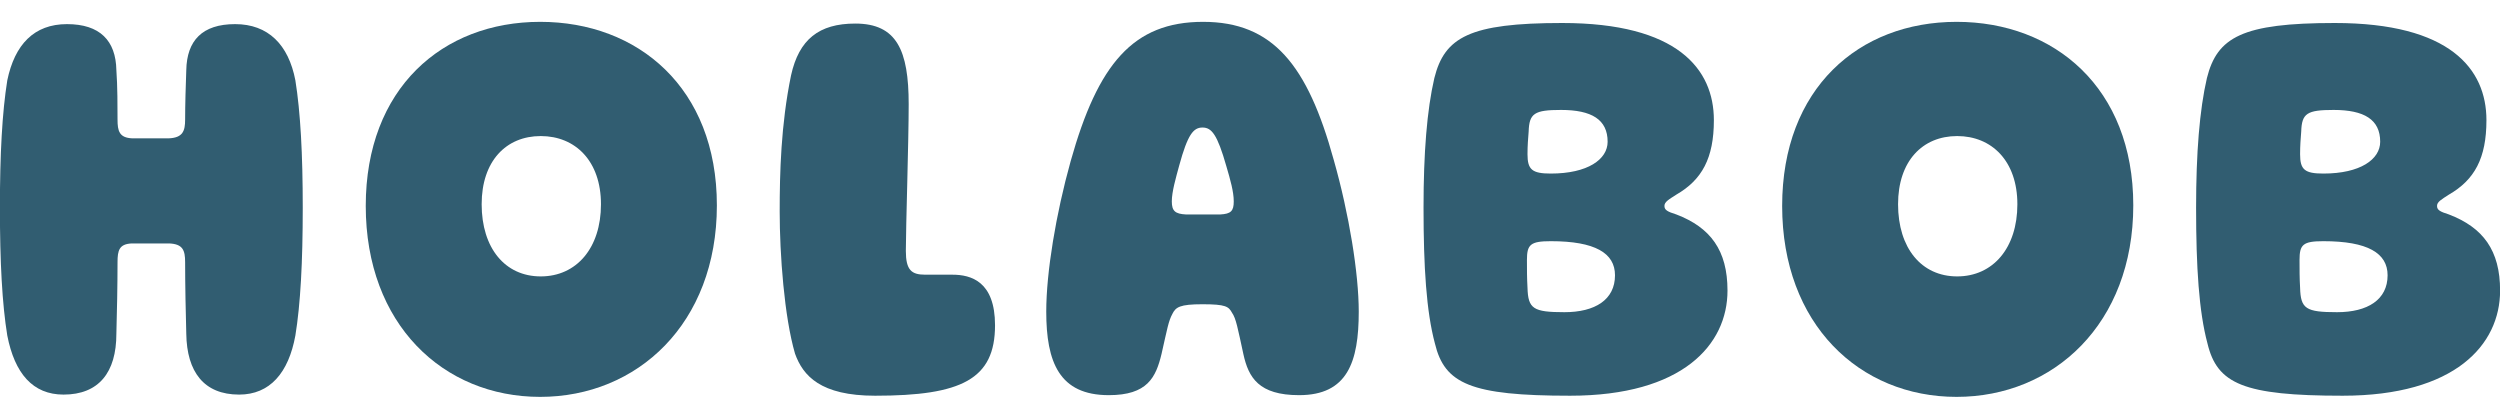
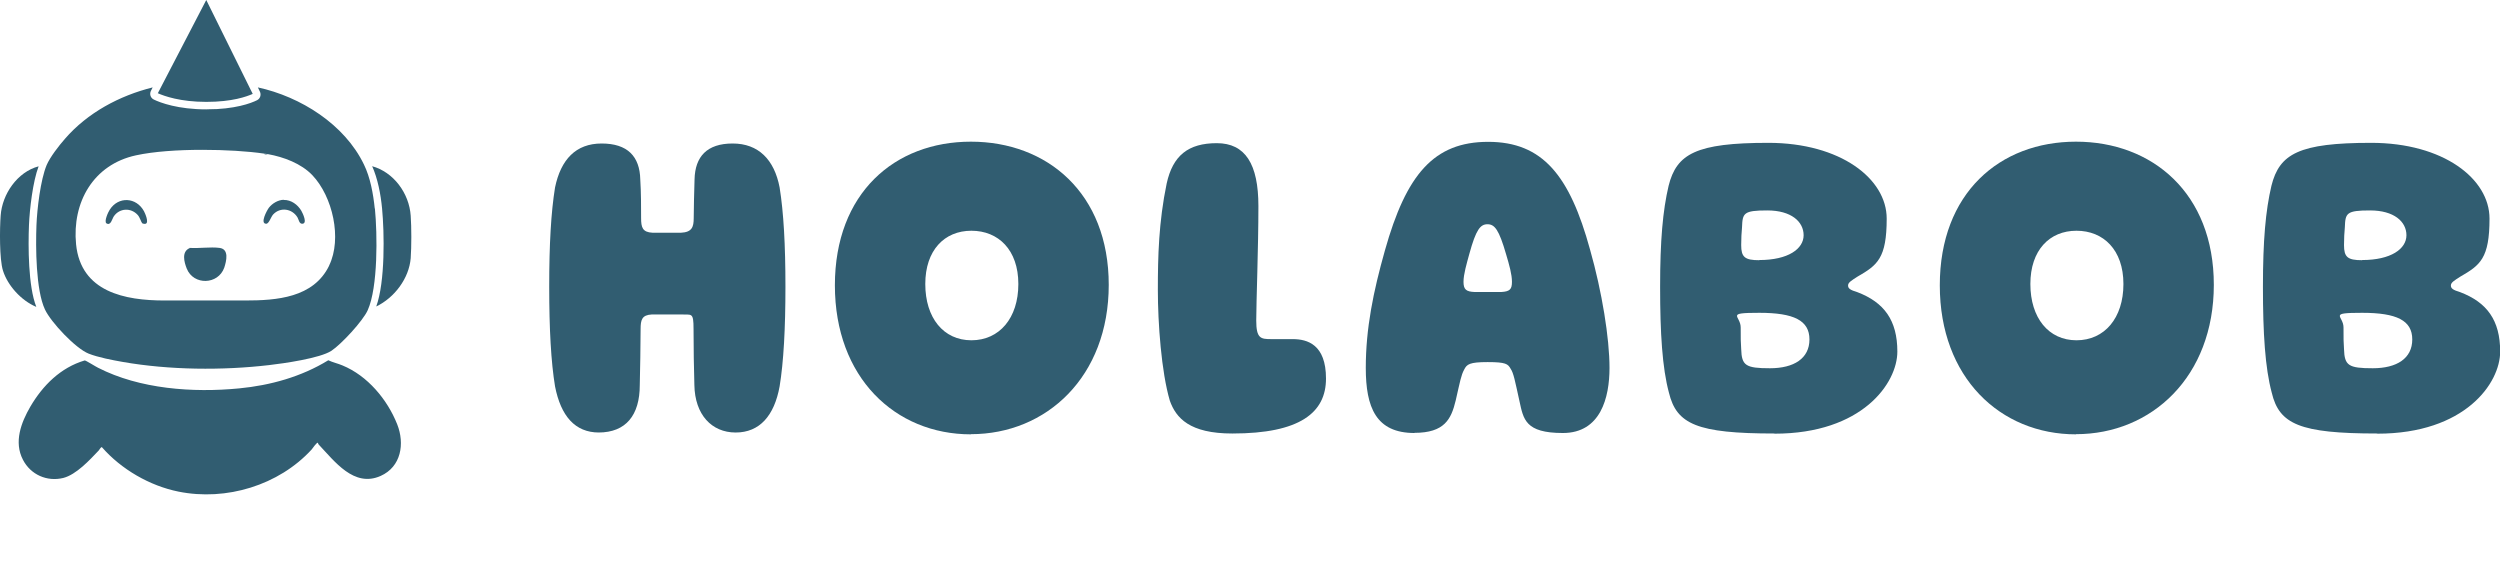
- <svg xmlns="http://www.w3.org/2000/svg" width="80" height="13" viewBox="0 0 80 13" fill="none">
-   <path d="M2.033 12.627C1.052 12.627 0.47 11.954 0.233 10.736C0.07 9.736 -0.003 8.39 -0.003 6.645C-0.003 4.936 0.07 3.59 0.233 2.572C0.47 1.427 1.088 0.772 2.143 0.772C3.197 0.772 3.706 1.299 3.724 2.245C3.761 2.736 3.761 3.445 3.761 3.827C3.761 4.19 3.815 4.409 4.233 4.427C4.415 4.427 4.615 4.427 4.852 4.427C5.052 4.427 5.252 4.427 5.397 4.427C5.852 4.409 5.924 4.19 5.924 3.827C5.924 3.39 5.943 2.699 5.961 2.245C5.979 1.299 6.47 0.772 7.524 0.772C8.579 0.772 9.233 1.427 9.452 2.572C9.615 3.59 9.688 4.936 9.688 6.645C9.688 8.39 9.615 9.736 9.452 10.736C9.233 11.936 8.633 12.627 7.652 12.627C6.524 12.627 5.979 11.899 5.961 10.681C5.943 10.045 5.924 9.099 5.924 8.39C5.924 8.009 5.852 7.809 5.415 7.79C5.233 7.79 5.052 7.79 4.852 7.79C4.615 7.79 4.397 7.79 4.215 7.79C3.815 7.809 3.761 8.009 3.761 8.39C3.761 9.081 3.743 10.045 3.724 10.681C3.724 11.918 3.161 12.627 2.033 12.627Z" fill="#315D71" />
-   <path d="M17.286 12.7C14.177 12.7 11.704 10.372 11.704 6.59C11.704 2.827 14.158 0.699 17.286 0.699C20.413 0.699 22.94 2.809 22.94 6.572C22.94 10.354 20.395 12.7 17.286 12.7ZM17.304 8.845C18.449 8.845 19.231 7.936 19.231 6.536C19.231 5.154 18.413 4.354 17.304 4.354C16.195 4.354 15.413 5.154 15.413 6.536C15.413 7.936 16.158 8.845 17.304 8.845Z" fill="#315D71" />
-   <path d="M28.005 12.663C26.259 12.663 25.696 12.027 25.441 11.318C25.096 10.136 24.95 8.136 24.95 6.772C24.95 5.554 24.987 3.99 25.314 2.409C25.568 1.263 26.205 0.754 27.368 0.754C28.696 0.754 29.078 1.609 29.078 3.336C29.078 4.518 28.987 7.281 28.987 8.027C28.987 8.645 29.168 8.79 29.605 8.79H30.477C31.078 8.79 31.841 9.009 31.841 10.409C31.841 12.136 30.768 12.663 28.005 12.663Z" fill="#315D71" />
-   <path d="M35.48 12.645C33.898 12.645 33.48 11.59 33.48 9.972C33.48 8.718 33.789 6.845 34.262 5.154C35.134 2.045 36.262 0.699 38.498 0.699C40.734 0.699 41.843 2.081 42.68 5.118C43.171 6.845 43.48 8.754 43.48 9.972C43.48 11.59 43.116 12.645 41.571 12.645C40.28 12.645 39.953 12.081 39.789 11.336C39.607 10.499 39.553 10.19 39.425 10.009C39.316 9.809 39.225 9.736 38.48 9.736C37.753 9.736 37.625 9.827 37.516 10.045C37.389 10.281 37.353 10.518 37.171 11.318C36.989 12.081 36.716 12.645 35.48 12.645ZM38.516 6.863C38.716 6.863 38.898 6.863 39.044 6.863C39.389 6.845 39.48 6.754 39.48 6.445C39.48 6.136 39.371 5.754 39.243 5.318C38.953 4.299 38.771 4.081 38.48 4.081C38.189 4.081 38.007 4.299 37.734 5.299C37.625 5.699 37.498 6.136 37.498 6.445C37.498 6.754 37.607 6.845 37.953 6.863C38.153 6.863 38.316 6.863 38.516 6.863Z" fill="#315D71" />
-   <path d="M50.244 12.663C47.062 12.663 46.226 12.281 45.917 10.99C45.644 9.972 45.553 8.554 45.553 6.645C45.553 4.899 45.662 3.518 45.899 2.499C46.226 1.19 47.026 0.736 49.989 0.736C53.68 0.736 54.844 2.209 54.844 3.845C54.844 5.063 54.462 5.754 53.644 6.227C53.389 6.39 53.262 6.463 53.262 6.59C53.262 6.718 53.353 6.772 53.644 6.863C54.735 7.281 55.28 8.009 55.28 9.299C55.28 11.027 53.844 12.663 50.244 12.663ZM50.062 9.99C51.044 9.99 51.68 9.59 51.68 8.809C51.68 8.099 51.044 7.718 49.626 7.718C48.971 7.718 48.862 7.827 48.862 8.318C48.862 8.627 48.862 8.899 48.88 9.209C48.899 9.881 49.062 9.99 50.062 9.99ZM49.626 5.554C50.808 5.554 51.444 5.099 51.444 4.536C51.444 3.827 50.935 3.518 49.953 3.518C49.099 3.518 48.935 3.627 48.917 4.209C48.899 4.427 48.88 4.663 48.88 4.936C48.88 5.427 49.026 5.554 49.626 5.554Z" fill="#315D71" />
-   <path d="M62.611 12.7C59.502 12.7 57.029 10.372 57.029 6.59C57.029 2.827 59.484 0.699 62.611 0.699C65.738 0.699 68.265 2.809 68.265 6.572C68.265 10.354 65.72 12.7 62.611 12.7ZM62.629 8.845C63.775 8.845 64.556 7.936 64.556 6.536C64.556 5.154 63.738 4.354 62.629 4.354C61.52 4.354 60.738 5.154 60.738 6.536C60.738 7.936 61.484 8.845 62.629 8.845Z" fill="#315D71" />
-   <path d="M74.966 12.663C71.785 12.663 70.948 12.281 70.639 10.99C70.366 9.972 70.275 8.554 70.275 6.645C70.275 4.899 70.385 3.518 70.621 2.499C70.948 1.19 71.748 0.736 74.712 0.736C78.403 0.736 79.566 2.209 79.566 3.845C79.566 5.063 79.185 5.754 78.366 6.227C78.112 6.39 77.985 6.463 77.985 6.59C77.985 6.718 78.076 6.772 78.366 6.863C79.457 7.281 80.003 8.009 80.003 9.299C80.003 11.027 78.566 12.663 74.966 12.663ZM74.785 9.99C75.766 9.99 76.403 9.59 76.403 8.809C76.403 8.099 75.766 7.718 74.348 7.718C73.694 7.718 73.585 7.827 73.585 8.318C73.585 8.627 73.585 8.899 73.603 9.209C73.621 9.881 73.785 9.99 74.785 9.99ZM74.348 5.554C75.53 5.554 76.166 5.099 76.166 4.536C76.166 3.827 75.657 3.518 74.675 3.518C73.821 3.518 73.657 3.627 73.639 4.209C73.621 4.427 73.603 4.663 73.603 4.936C73.603 5.427 73.748 5.554 74.348 5.554Z" fill="#315D71" />
+ <svg xmlns="http://www.w3.org/2000/svg" id="Layer_1" version="1.1" viewBox="0 0 1501.7 337">
+   <defs>
+     <style>
+       .st0 {
+         fill: none;
+       }
+ 
+       .st1 {
+         fill: #315d71;
+       }
+     </style>
+   </defs>
+   <g>
+     <path class="st1" d="M359.8,259.8c-14.4,0-22.9-9.9-26.4-27.7-2.4-14.6-3.5-34.4-3.5-59.9s1.1-44.7,3.5-59.6c3.5-16.8,12.5-26.4,28-26.4s22.9,7.7,23.2,21.6c.5,7.2.5,17.6.5,23.2s.8,8.5,6.9,8.8h17c6.7-.3,7.7-3.5,7.7-8.8s.3-16.5.5-23.2c.3-13.8,7.5-21.6,22.9-21.6s25,9.6,28.2,26.4c2.4,14.9,3.5,34.6,3.5,59.6s-1.1,45.3-3.5,59.9c-3.2,17.6-12,27.7-26.4,27.7s-24.5-10.7-24.8-28.5c-.3-9.3-.5-23.2-.5-33.6s-1.1-8.5-7.5-8.8h-17.6c-5.9.3-6.7,3.2-6.7,8.8,0,10.1-.3,24.2-.5,33.6,0,18.1-8.3,28.5-24.8,28.5Z" />
+     <path class="st1" d="M583.2,260.9c-45.5,0-81.7-34.1-81.7-89.5s35.9-86.3,81.7-86.3,82.8,30.9,82.8,86-37.3,89.7-82.8,89.7ZM583.5,204.4c16.8,0,28.2-13.3,28.2-33.8s-12-32-28.2-32-27.7,11.7-27.7,32,10.9,33.8,27.7,33.8Z" />
+     <path class="st1" d="M740.2,260.4c-25.6,0-33.8-9.3-37.5-19.7-5.1-17.3-7.2-46.6-7.2-66.6s.5-40.7,5.3-63.9c3.7-16.8,13-24.2,30.1-24.2s25,12.5,25,37.8-1.3,57.8-1.3,68.7,2.7,11.2,9.1,11.2h12.8c8.8,0,20,3.2,20,23.7s-15.7,33-56.2,33Z" />
+     <path class="st1" d="M849.7,260.1c-23.2,0-29.3-15.4-29.3-39.1s4.5-45.8,11.5-70.6c12.8-45.5,29.3-65.2,62-65.2s49,20.2,61.2,64.7c7.2,25.3,11.7,53.3,11.7,71.1s-5.3,39.1-28,39.1-23.7-8.3-26.1-19.2c-2.7-12.2-3.5-16.8-5.3-19.4-1.6-2.9-2.9-4-13.8-4s-12.5,1.3-14.1,4.5c-1.9,3.5-2.4,6.9-5.1,18.6-2.7,11.2-6.7,19.4-24.8,19.4ZM894.1,175.4h7.7c5.1-.3,6.4-1.6,6.4-6.1s-1.6-10.1-3.5-16.5c-4.3-14.9-6.9-18.1-11.2-18.1s-6.9,3.2-10.9,17.8c-1.6,5.9-3.5,12.2-3.5,16.8s1.6,5.9,6.7,6.1h8.3Z" />
+     <path class="st1" d="M1065.9,260.4c-46.6,0-58.8-5.6-63.4-24.5-4-14.9-5.3-35.7-5.3-63.6s1.6-45.8,5.1-60.7c4.8-19.2,16.5-25.8,59.9-25.8s71.1,21.6,71.1,45.5-5.6,28-17.6,34.9c-3.7,2.4-5.6,3.5-5.6,5.3s1.3,2.7,5.6,4c16,6.1,24,16.8,24,35.7s-21,49.3-73.8,49.3ZM1063.2,221.2c14.4,0,23.7-5.9,23.7-17.3s-9.3-16-30.1-16-11.2,1.6-11.2,8.8,0,8.5.3,13c.3,9.9,2.7,11.5,17.3,11.5ZM1056.8,156.2c17.3,0,26.6-6.7,26.6-14.9s-7.5-14.9-21.8-14.9-14.9,1.6-15.2,10.1c-.3,3.2-.5,6.7-.5,10.7,0,7.2,2.1,9.1,10.9,9.1Z" />
+     <path class="st1" d="M1247,260.9c-45.5,0-81.8-34.1-81.8-89.5s36-86.3,81.8-86.3,82.8,30.9,82.8,86-37.3,89.7-82.8,89.7ZM1247.3,204.4c16.8,0,28.2-13.3,28.2-33.8s-12-32-28.2-32-27.7,11.7-27.7,32,10.9,33.8,27.7,33.8Z" />
+     <path class="st1" d="M1428,260.4c-46.6,0-58.9-5.6-63.4-24.5-4-14.9-5.3-35.7-5.3-63.6s1.6-45.8,5.1-60.7c4.8-19.2,16.5-25.8,59.9-25.8s71.1,21.6,71.1,45.5-5.6,28-17.6,34.9c-3.7,2.4-5.6,3.5-5.6,5.3s1.3,2.7,5.6,4c16,6.1,24,16.8,24,35.7s-21,49.3-73.8,49.3ZM1425.3,221.2c14.4,0,23.7-5.9,23.7-17.3s-9.3-16-30.1-16-11.2,1.6-11.2,8.8,0,8.5.3,13c.3,9.9,2.7,11.5,17.3,11.5ZM1418.9,156.2c17.3,0,26.6-6.7,26.6-14.9s-7.5-14.9-21.8-14.9-14.9,1.6-15.2,10.1c-.3,3.2-.5,6.7-.5,10.7,0,7.2,2.1,9.1,10.9,9.1Z" />
+   </g>
+   <path class="st1" d="M223.5,99.7c3.4,7.6,5.2,17,6,25.5h0c1.4,14.6,1.9,44.1-3.5,58.9,11-5.3,19.7-16.9,20.7-29,.5-7.1.5-18.4,0-25.5-.9-13.5-10.3-26.3-23.3-29.8Z" />
+   <path class="st1" d="M21.7,184.3c-9-3.8-17.1-12.8-19.9-21.7-2.2-6.9-2-25.4-1.4-33.1.9-12.9,10-26.2,22.8-29.6-3.5,9.2-5.4,25.7-5.8,35.4-.5,12.5-.5,36.7,4.4,49Z" />
+   <path class="st1" d="M191,266c-.7-.5-3.2,3.3-3.8,4-19.7,21.5-51.3,31.1-80,25.3-17.3-3.5-34.4-13.4-46-26.7-.7-.1-1.4,1.5-1.9,2-5.5,5.8-13.5,14.5-21.3,16.5-9.8,2.4-19.6-2-24.2-10.9-5.6-10.7-1.1-22.4,4.4-31.9,7.5-12.8,18.2-23.5,32.7-27.8.7,0,6.7,3.8,8,4.4,25,12.8,57,15.1,84.7,12.4,18.8-1.8,37.5-7,53.6-16.9,2.7,1.3,5.7,1.9,8.5,3.1,15.1,6.2,27,20.5,32.9,35.4,4.6,11.6,2.4,25.5-10,31-16,7.1-27.6-8.8-37.1-18.8-.4-.4-.5-1-.5-1.1h0Z" />
+   <path class="st1" d="M160.8,92.7c-.7,0-1.8.3-2.2-.4.8.1,1.5.2,2.2.4Z" />
+   <path class="st1" d="M113.9,148.9c5.6.4,12.5-.7,17.9,0,6,.7,4.2,7.9,2.9,11.9-3.7,10.3-18.4,10.7-22.5.6-1.6-4-3.3-10.3,1.8-12.4Z" />
+   <path class="st1" d="M85.3,133.9c-.5-.5-1.3-3.4-2.6-4.8-4.1-4.5-10.9-4.1-14.3.8-1.1,1.6-1.8,5.8-4.4,4.3-1.7-1,1-6.9,1.9-8.2,5.2-8.2,16-7.6,20.6.9.7,1.3,3.1,6.8,1,7.5-.5.2-1.8,0-2.2-.4h0Z" />
+   <path class="st1" d="M170.4,120.1c4.5-.1,8.4,2.8,10.6,6.5.9,1.6,3.9,7.8.5,7.8-1.8,0-2-2.4-2.8-3.8-3.2-5.3-10.3-6.4-14.6-1.8-1.4,1.5-2.5,5.6-4.2,5.6-3.9,0,.4-8,1.6-9.6,2-2.6,5.5-4.7,8.9-4.8Z" />
+   <path class="st1" d="M129.7,65.7c.3,0,.6,0,.8-.1-2.3.2-4.8.3-7.3.4,2.4,0,4.7,0,6.5-.2h0Z" />
+   <path class="st0" d="M161,92.7h-.3c-.6-.2-1.2-.3-1.8-.4-10-1.5-23.7-2.3-37.4-2.3-14.6,0-29.3,1-39.8,3.3-25.6,5.6-38.6,28.2-36,53.5,2.9,28.6,29.2,33.7,53.1,33.7.4,0,.9,0,1.3,0,6.5,0,12.9,0,19.4,0,8.1,0,16.2,0,24.2,0,1.2,0,2.3,0,3.5,0,19,0,41.1-1.6,50.5-20.9h0c7.9-16.2,2.1-41.5-10.1-54.3-6.7-7-17.2-10.9-26.6-12.6Z" />
+   <path class="st1" d="M225.1,125.2h0c-.9-8.8-2.7-18.7-6.5-26.4-11.6-24.1-38-40.7-63.7-46.3l1.2,2.5c.9,1.8.3,4.2-1.7,5.2-3.6,1.8-13.3,5.5-30.4,5.5s-27.7-4-31.6-5.9c-2.1-1-2.7-3.5-1.7-5.3l1-2c-20,5-39.1,15.2-52.7,30.9-3.6,4.1-8.9,10.9-11,15.8-3.7,9-5.7,26.2-6.1,36.1-.5,13.1-.4,38.9,5.1,50.6,3.6,7.7,18.4,23.4,26.2,26.5,5.8,2.3,14.3,3.9,20.5,5,27.9,4.9,59.9,5.2,88,1.9,8.7-1,30.6-4.1,37.4-8.6,6-4,18.9-17.9,21.8-24.4,6.2-13.9,5.8-45.7,4.3-61ZM197.7,159.6h0c-9.4,19.3-31.5,20.9-50.5,20.9-1.2,0-2.4,0-3.5,0-8.1,0-16.1,0-24.2,0-6.5,0-12.9,0-19.4,0-.4,0-.9,0-1.3,0-23.8,0-50.2-5.1-53.1-33.7-2.5-25.3,10.4-48,36-53.5,10.5-2.3,25.2-3.3,39.8-3.3,13.7,0,27.3.8,37.4,2.3.6,0,1.2.2,1.8.3h.3c9.4,1.7,19.9,5.6,26.6,12.6,12.2,12.8,18,38.1,10.1,54.3Z" />
+   <path class="st1" d="M151.8,56.4L123.9,0l-29.1,56c3.8,1.7,13.5,5.2,29.1,5.2s24.3-3.2,27.9-4.8Z" />
</svg>
